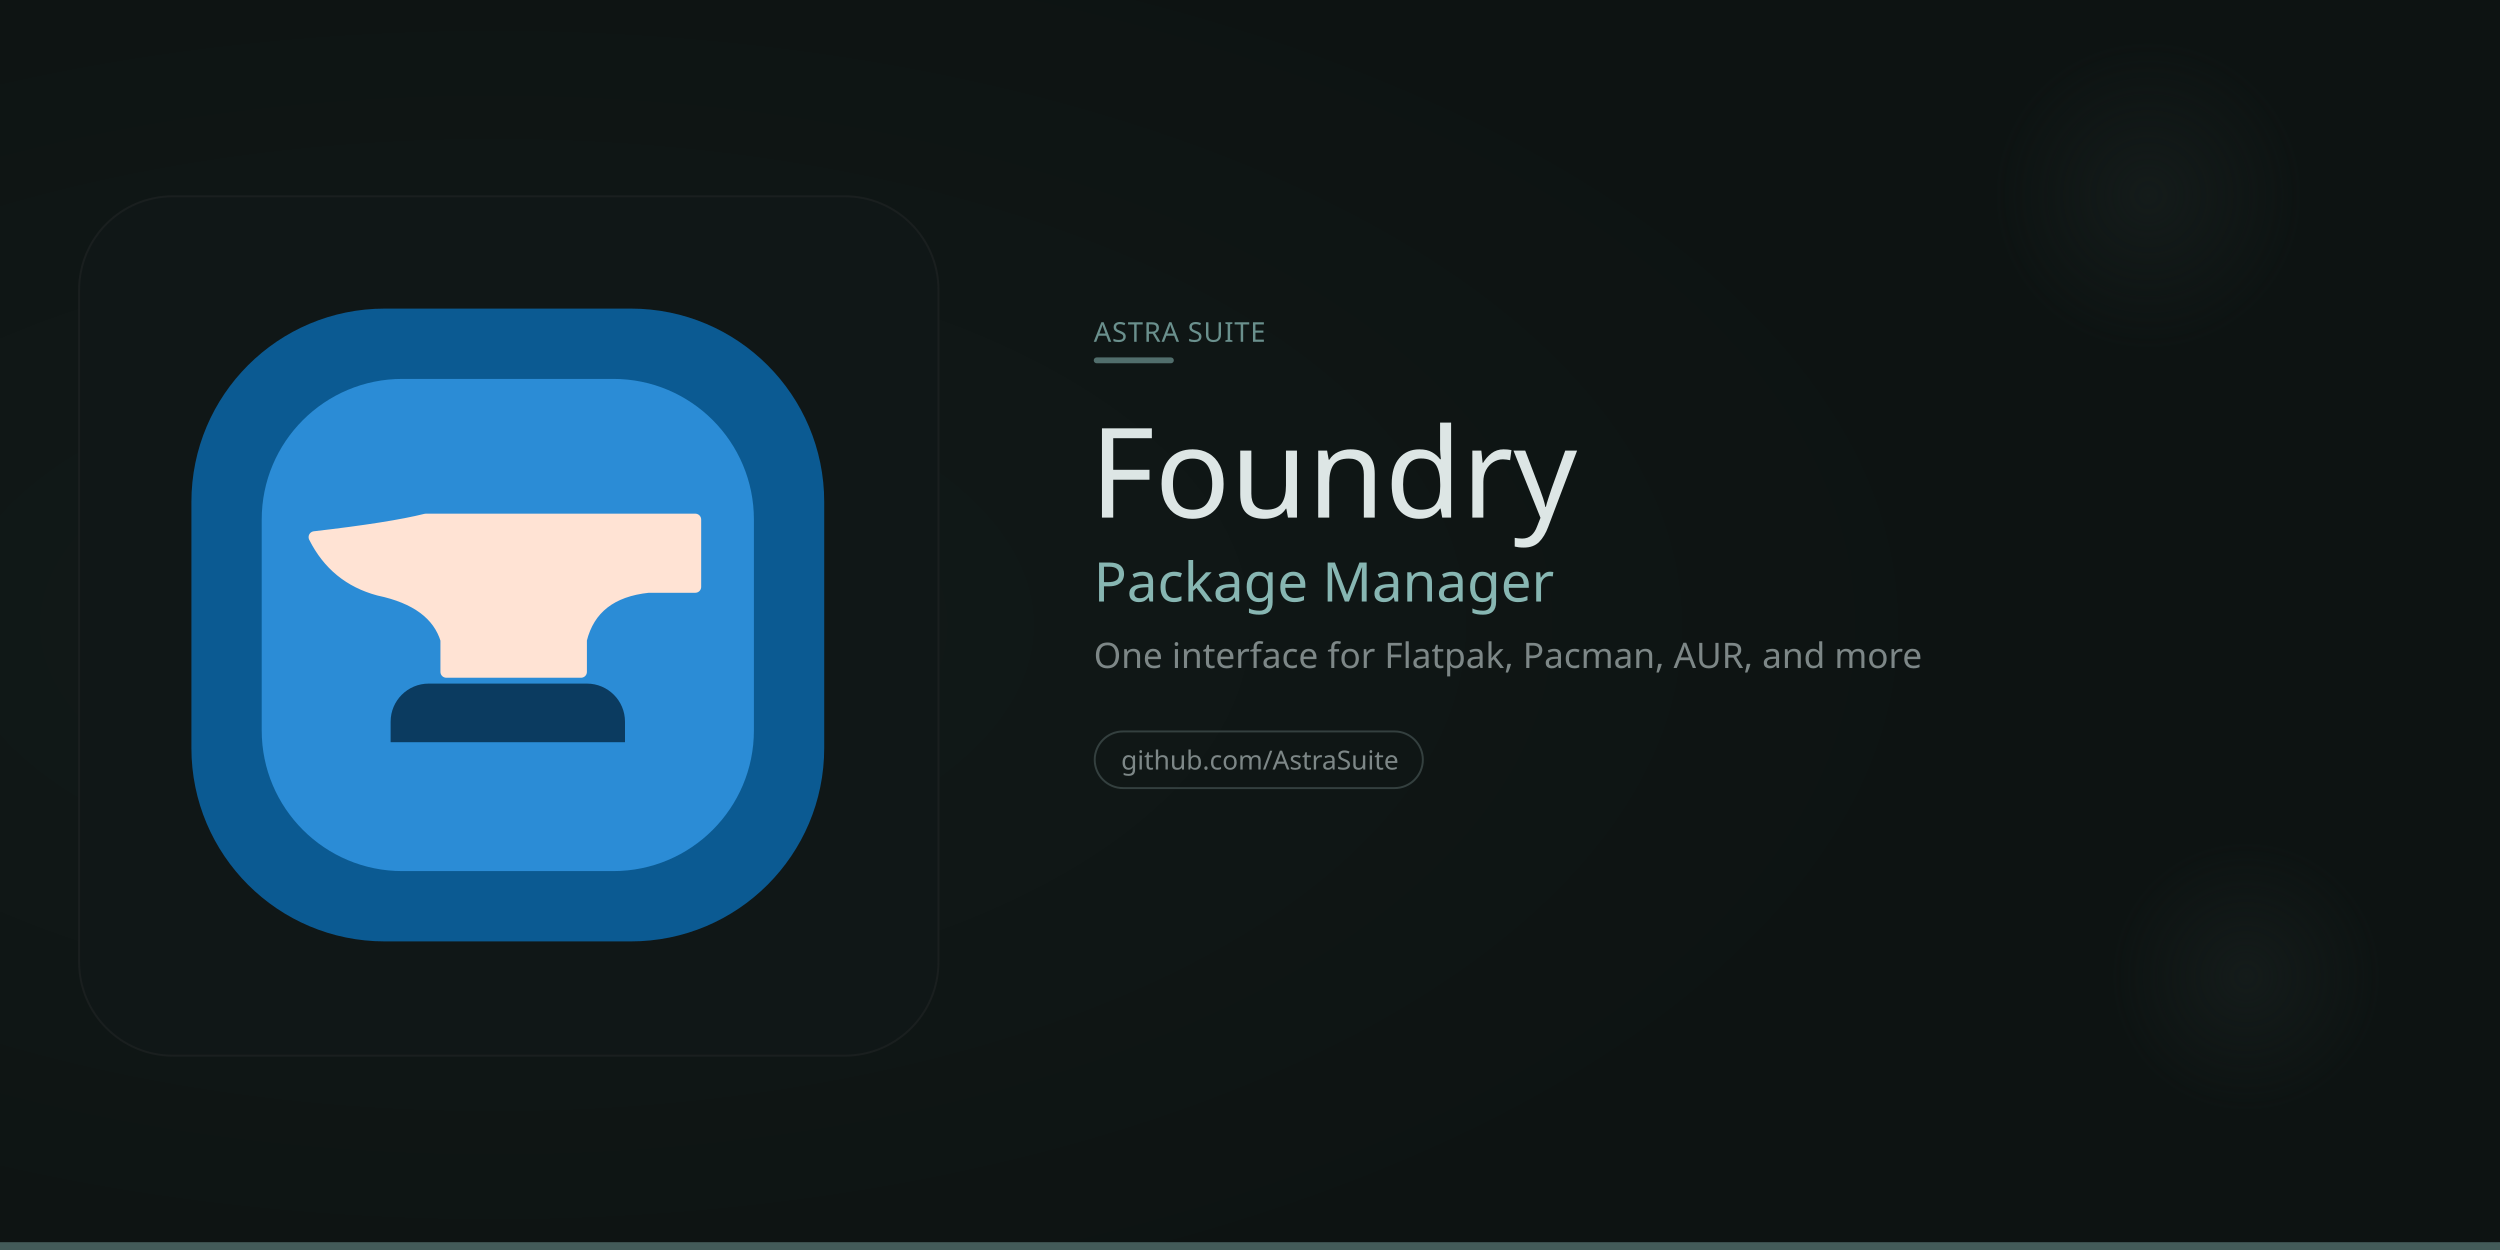
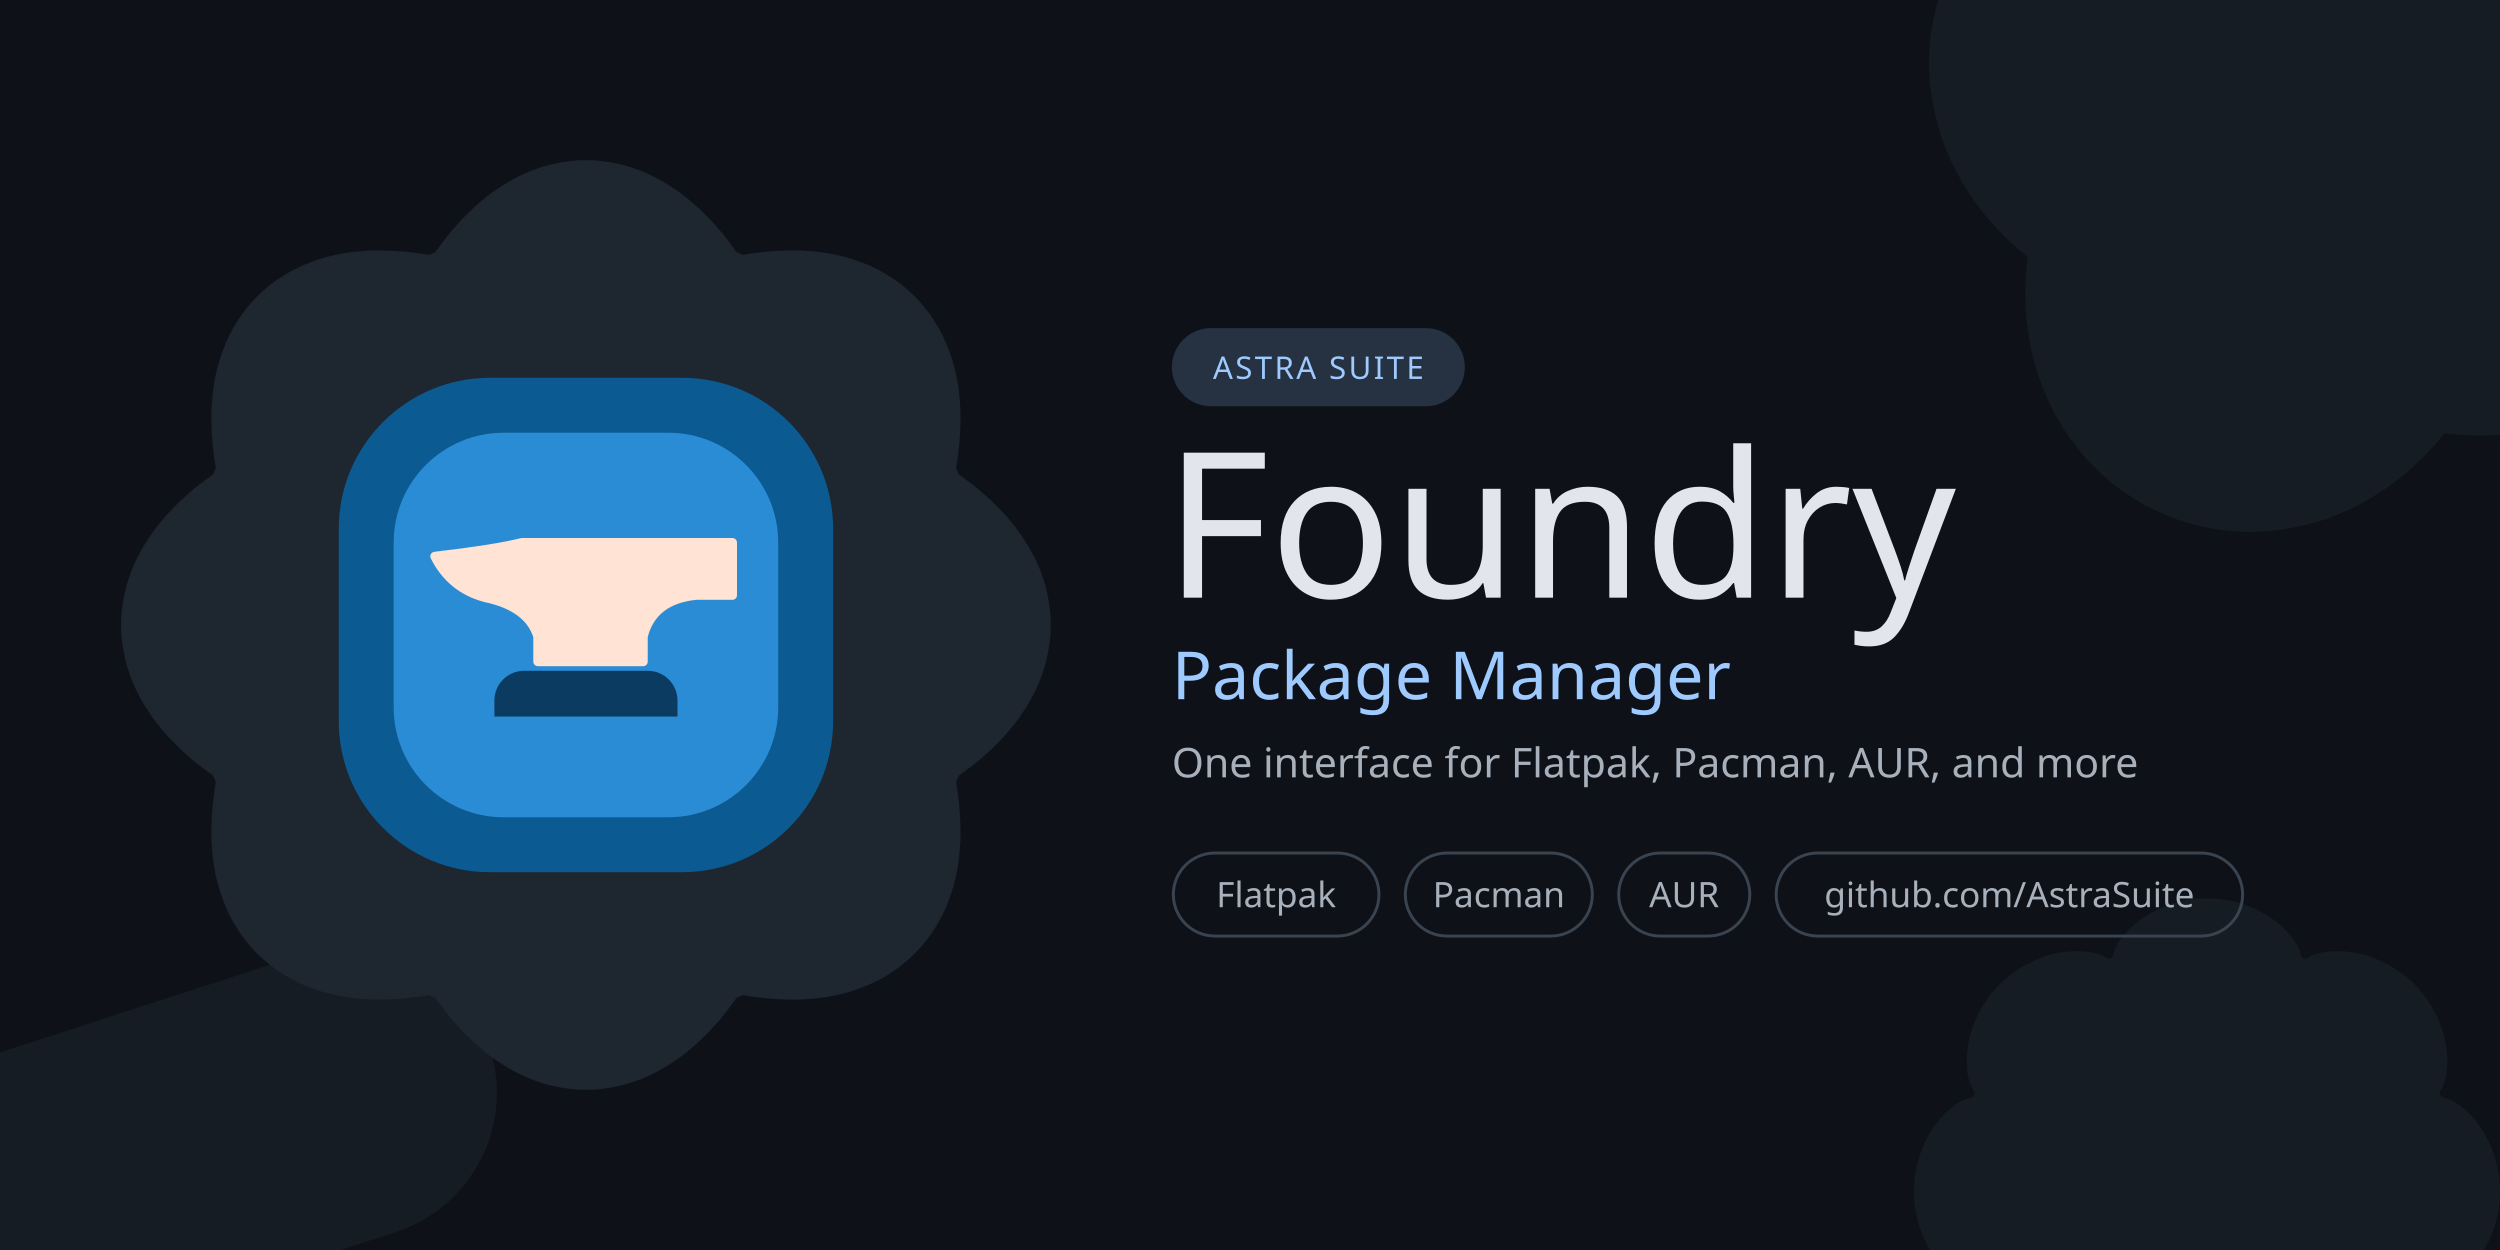
<svg xmlns="http://www.w3.org/2000/svg" width="1280" height="640" viewBox="0 0 1280 640">
-   <defs>
-     <radialGradient id="glow" cx="0.2" cy="0.5" r="0.6">
-       <stop offset="0" stop-color="#121A19" />
-       <stop offset="1" stop-color="#0D1312" />
-     </radialGradient>
-     <radialGradient id="orb" cx="0.5" cy="0.5" r="0.5">
-       <stop offset="0" stop-color="#1A2221" stop-opacity="0.55" />
-       <stop offset="1" stop-color="#1A2221" stop-opacity="0" />
-     </radialGradient>
-   </defs>
-   <rect width="1280" height="640" fill="url(#glow)" />
-   <circle cx="1100" cy="100" r="80" fill="url(#orb)" />
-   <circle cx="1150" cy="500" r="70" fill="url(#orb)" />
-   <rect y="636" width="1280" height="4" fill="#435B59" />
-   <rect x="40.5" y="100.5" width="440" height="440" rx="48" fill="#101717" stroke="#1A1F1F" />
-   <g transform="translate(68 128) scale(0.75)">
+   <rect width="1280" height="640" fill="#0E1218" />
+   <path d="M1383.4 151.8L1381.9 155.1L1380.3 158.4L1378.7 161.7L1376.8 164.9L1374.9 168.0L1372.9 171.1L1370.8 174.1L1368.6 177.0L1366.3 179.8L1363.9 182.6L1361.5 185.3L1358.9 187.9L1356.3 190.4L1353.6 192.9L1350.8 195.2L1347.9 197.5L1345.0 199.7L1342.0 201.8L1339.0 203.8L1335.9 205.6L1332.7 207.4L1329.5 209.1L1326.3 210.7L1323.0 212.2L1319.7 213.6L1316.3 214.9L1313.0 216.1L1309.6 217.2L1306.1 218.2L1302.7 219.1L1299.2 219.9L1295.8 220.6L1292.3 221.2L1288.9 221.7L1285.4 222.2L1281.9 222.5L1278.5 222.8L1275.0 222.9L1271.6 223.0L1268.2 223.0L1264.8 222.9L1261.5 222.7L1258.2 222.5L1254.8 222.2L1251.6 221.8L1249.5 224.3L1247.3 226.9L1245.1 229.4L1242.8 231.8L1240.5 234.2L1238.0 236.6L1235.5 238.9L1233.0 241.2L1230.3 243.5L1227.6 245.6L1224.8 247.7L1222.0 249.8L1219.1 251.7L1216.1 253.6L1213.0 255.5L1209.9 257.2L1206.8 258.9L1203.6 260.5L1200.3 262.0L1197.0 263.4L1193.7 264.7L1190.3 265.9L1186.8 267.0L1183.4 268.0L1179.9 268.9L1176.3 269.7L1172.8 270.4L1169.2 271.0L1165.6 271.5L1161.9 271.9L1158.3 272.1L1154.6 272.3L1151.0 272.3L1147.3 272.2L1143.7 272.0L1140.0 271.6L1136.4 271.2L1132.8 270.6L1129.2 269.9L1125.6 269.1L1122.1 268.2L1118.5 267.2L1115.1 266.1L1111.6 264.8L1108.2 263.4L1104.9 261.9L1101.6 260.3L1098.3 258.7L1095.1 256.8L1092.0 254.9L1088.9 252.9L1085.9 250.8L1083.0 248.6L1080.2 246.3L1077.4 243.9L1074.7 241.5L1072.1 238.9L1069.6 236.3L1067.1 233.6L1064.8 230.8L1062.5 227.9L1060.3 225.0L1058.2 222.0L1056.2 219.0L1054.4 215.9L1052.6 212.7L1050.9 209.5L1049.3 206.3L1047.8 203.0L1046.4 199.7L1045.1 196.3L1043.9 193.0L1042.8 189.6L1041.8 186.1L1040.9 182.7L1040.1 179.2L1039.4 175.8L1038.8 172.3L1038.3 168.9L1037.8 165.4L1037.5 161.9L1037.2 158.5L1037.1 155.0L1037.0 151.6L1037.0 148.2L1037.1 144.8L1037.3 141.5L1037.5 138.2L1037.8 134.8L1038.2 131.6L1035.7 129.5L1033.1 127.3L1030.6 125.1L1028.2 122.8L1025.8 120.5L1023.4 118.0L1021.1 115.5L1018.8 113.0L1016.5 110.3L1014.4 107.6L1012.3 104.8L1010.2 102.0L1008.3 99.1L1006.4 96.1L1004.5 93.0L1002.8 89.9L1001.1 86.8L999.5 83.6L998.0 80.3L996.6 77.0L995.3 73.7L994.1 70.3L993.0 66.8L992.0 63.4L991.1 59.9L990.3 56.3L989.6 52.8L989.0 49.2L988.5 45.6L988.1 41.9L987.9 38.3L987.7 34.6L987.7 31.0L987.8 27.3L988.0 23.7L988.4 20.0L988.8 16.4L989.4 12.8L990.1 9.2L990.9 5.6L991.8 2.1L992.8 -1.5L993.9 -4.9L995.2 -8.4L996.6 -11.8L998.1 -15.1L999.7 -18.4L1001.3 -21.7L1003.2 -24.9L1005.1 -28.0L1007.1 -31.1L1009.2 -34.1L1011.4 -37.0L1013.7 -39.8L1016.1 -42.6L1018.5 -45.3L1021.1 -47.9L1023.7 -50.4L1026.4 -52.9L1029.2 -55.2L1032.1 -57.5L1035.0 -59.7L1038.0 -61.8L1041.0 -63.8L1044.1 -65.6L1047.3 -67.4L1050.5 -69.1L1053.7 -70.7L1057.0 -72.2L1060.3 -73.6L1063.7 -74.9L1067.0 -76.1L1070.4 -77.2L1073.9 -78.2L1077.3 -79.1L1080.8 -79.9L1084.2 -80.6L1087.7 -81.2L1091.1 -81.7L1094.6 -82.2L1098.1 -82.5L1101.5 -82.8L1105.0 -82.9L1108.4 -83.0L1111.8 -83.0L1115.2 -82.9L1118.5 -82.7L1121.8 -82.5L1125.2 -82.2L1128.4 -81.8L1130.5 -84.3L1132.7 -86.9L1134.9 -89.4L1137.2 -91.8L1139.5 -94.2L1142.0 -96.6L1144.5 -98.9L1147.0 -101.2L1149.7 -103.5L1152.4 -105.6L1155.2 -107.7L1158.0 -109.8L1160.9 -111.7L1163.9 -113.6L1167.0 -115.5L1170.1 -117.2L1173.2 -118.9L1176.4 -120.5L1179.7 -122.0L1183.0 -123.4L1186.3 -124.7L1189.7 -125.9L1193.2 -127.0L1196.6 -128.0L1200.1 -128.9L1203.7 -129.7L1207.2 -130.4L1210.8 -131.0L1214.4 -131.5L1218.1 -131.9L1221.7 -132.1L1225.4 -132.3L1229.0 -132.3L1232.7 -132.2L1236.3 -132.0L1240.0 -131.6L1243.6 -131.2L1247.2 -130.6L1250.8 -129.9L1254.4 -129.1L1257.9 -128.2L1261.5 -127.2L1264.9 -126.1L1268.4 -124.8L1271.8 -123.4L1275.1 -121.9L1278.4 -120.3L1281.7 -118.7L1284.9 -116.8L1288.0 -114.9L1291.1 -112.9L1294.1 -110.8L1297.0 -108.6L1299.8 -106.3L1302.6 -103.9L1305.3 -101.5L1307.9 -98.9L1310.4 -96.3L1312.9 -93.6L1315.2 -90.8L1317.5 -87.9L1319.7 -85.0L1321.8 -82.0L1323.8 -79.0L1325.6 -75.9L1327.4 -72.7L1329.1 -69.5L1330.7 -66.3L1332.2 -63.0L1333.6 -59.7L1334.9 -56.3L1336.1 -53.0L1337.2 -49.6L1338.2 -46.1L1339.1 -42.7L1339.9 -39.2L1340.6 -35.8L1341.2 -32.3L1341.7 -28.9L1342.2 -25.4L1342.5 -21.9L1342.8 -18.5L1342.9 -15.0L1343.0 -11.6L1343.0 -8.2L1342.9 -4.8L1342.7 -1.5L1342.5 1.8L1342.2 5.2L1341.8 8.4L1344.3 10.5L1346.9 12.7L1349.4 14.9L1351.8 17.2L1354.2 19.5L1356.6 22.0L1358.9 24.5L1361.2 27.0L1363.5 29.7L1365.6 32.4L1367.7 35.2L1369.8 38.0L1371.7 40.9L1373.6 43.9L1375.5 47.0L1377.2 50.1L1378.9 53.2L1380.5 56.4L1382.0 59.7L1383.4 63.0L1384.7 66.3L1385.9 69.7L1387.0 73.2L1388.0 76.6L1388.9 80.1L1389.7 83.7L1390.4 87.2L1391.0 90.8L1391.5 94.4L1391.9 98.1L1392.1 101.7L1392.3 105.4L1392.3 109.0L1392.2 112.7L1392.0 116.3L1391.6 120.0L1391.2 123.6L1390.6 127.2L1389.9 130.8L1389.1 134.4L1388.2 137.9L1387.2 141.5L1386.1 144.9L1384.8 148.4Z" fill="#161C24" />
+   <path d="M1280.0 610.0L1279.9 612.6L1279.8 615.2L1279.5 617.8L1279.1 620.4L1278.6 623.0L1277.9 625.5L1277.2 628.1L1276.3 630.6L1275.3 633.0L1274.2 635.4L1273.0 637.8L1271.7 640.1L1270.3 642.4L1268.7 644.6L1267.0 646.7L1265.2 648.8L1263.2 650.7L1261.1 652.6L1258.8 654.4L1256.3 656.0L1253.4 657.4L1249.8 658.4L1248.9 660.5L1250.8 663.8L1251.8 666.8L1252.5 669.7L1252.8 672.6L1253.0 675.4L1253.0 678.2L1252.8 680.9L1252.5 683.6L1252.1 686.3L1251.5 688.9L1250.8 691.5L1250.0 694.0L1249.0 696.5L1248.0 698.9L1246.8 701.3L1245.6 703.6L1244.2 705.9L1242.8 708.0L1241.2 710.2L1239.6 712.2L1237.9 714.2L1236.1 716.1L1234.2 717.9L1232.2 719.6L1230.2 721.2L1228.0 722.8L1225.9 724.2L1223.6 725.6L1221.3 726.8L1218.9 728.0L1216.5 729.0L1214.0 730.0L1211.5 730.8L1208.9 731.5L1206.3 732.1L1203.6 732.5L1200.9 732.8L1198.2 733.0L1195.4 733.0L1192.6 732.8L1189.7 732.5L1186.8 731.8L1183.8 730.8L1180.5 728.9L1178.4 729.8L1177.4 733.4L1176.0 736.3L1174.4 738.8L1172.6 741.1L1170.7 743.2L1168.8 745.2L1166.7 747.0L1164.6 748.7L1162.4 750.3L1160.1 751.7L1157.8 753.0L1155.4 754.2L1153.0 755.3L1150.6 756.3L1148.1 757.2L1145.5 757.9L1143.0 758.6L1140.4 759.1L1137.8 759.5L1135.2 759.8L1132.6 759.9L1130.0 760.0L1127.4 759.9L1124.8 759.8L1122.2 759.5L1119.6 759.1L1117.0 758.6L1114.5 757.9L1111.9 757.2L1109.4 756.3L1107.0 755.3L1104.6 754.2L1102.2 753.0L1099.9 751.7L1097.6 750.3L1095.4 748.7L1093.3 747.0L1091.2 745.2L1089.3 743.2L1087.4 741.1L1085.6 738.8L1084.0 736.3L1082.6 733.4L1081.6 729.8L1079.5 728.9L1076.2 730.8L1073.2 731.8L1070.3 732.5L1067.4 732.8L1064.6 733.0L1061.8 733.0L1059.1 732.8L1056.4 732.5L1053.7 732.1L1051.1 731.5L1048.5 730.8L1046.0 730.0L1043.5 729.0L1041.1 728.0L1038.7 726.8L1036.4 725.6L1034.1 724.2L1032.0 722.8L1029.8 721.2L1027.8 719.6L1025.8 717.9L1023.9 716.1L1022.1 714.2L1020.4 712.2L1018.8 710.2L1017.2 708.0L1015.8 705.9L1014.4 703.6L1013.2 701.3L1012.0 698.9L1011.0 696.5L1010.0 694.0L1009.2 691.5L1008.5 688.9L1007.9 686.3L1007.5 683.6L1007.2 680.9L1007.0 678.2L1007.0 675.4L1007.2 672.6L1007.5 669.7L1008.2 666.8L1009.2 663.8L1011.1 660.5L1010.2 658.4L1006.6 657.4L1003.7 656.0L1001.2 654.4L998.9 652.6L996.8 650.7L994.8 648.8L993.0 646.7L991.3 644.6L989.7 642.4L988.3 640.1L987.0 637.8L985.8 635.4L984.7 633.0L983.7 630.6L982.8 628.1L982.1 625.5L981.4 623.0L980.9 620.4L980.5 617.8L980.2 615.2L980.1 612.6L980.0 610.0L980.1 607.4L980.2 604.8L980.5 602.2L980.9 599.6L981.4 597.0L982.1 594.5L982.8 591.9L983.7 589.4L984.7 587.0L985.8 584.6L987.0 582.2L988.3 579.9L989.7 577.6L991.3 575.4L993.0 573.3L994.8 571.2L996.8 569.3L998.9 567.4L1001.2 565.6L1003.7 564.0L1006.6 562.6L1010.2 561.6L1011.1 559.5L1009.2 556.2L1008.2 553.2L1007.5 550.3L1007.2 547.4L1007.0 544.6L1007.0 541.8L1007.2 539.1L1007.5 536.4L1007.9 533.7L1008.5 531.1L1009.2 528.5L1010.0 526.0L1011.0 523.5L1012.0 521.1L1013.2 518.7L1014.4 516.4L1015.8 514.1L1017.2 512.0L1018.8 509.8L1020.4 507.8L1022.1 505.8L1023.9 503.9L1025.8 502.1L1027.8 500.4L1029.8 498.8L1032.0 497.2L1034.1 495.8L1036.4 494.4L1038.7 493.2L1041.1 492.0L1043.5 491.0L1046.0 490.0L1048.5 489.2L1051.1 488.5L1053.7 487.9L1056.4 487.5L1059.1 487.2L1061.8 487.0L1064.6 487.0L1067.4 487.2L1070.3 487.5L1073.2 488.2L1076.2 489.2L1079.5 491.1L1081.6 490.2L1082.6 486.6L1084.0 483.7L1085.6 481.2L1087.4 478.9L1089.3 476.8L1091.2 474.8L1093.3 473.0L1095.4 471.3L1097.6 469.7L1099.9 468.3L1102.2 467.0L1104.6 465.8L1107.0 464.7L1109.4 463.7L1111.9 462.8L1114.5 462.1L1117.0 461.4L1119.6 460.9L1122.2 460.5L1124.8 460.2L1127.4 460.1L1130.0 460.0L1132.6 460.1L1135.2 460.2L1137.8 460.5L1140.4 460.9L1143.0 461.4L1145.5 462.1L1148.1 462.8L1150.6 463.7L1153.0 464.7L1155.4 465.8L1157.8 467.0L1160.1 468.3L1162.4 469.7L1164.6 471.3L1166.7 473.0L1168.8 474.8L1170.7 476.8L1172.6 478.9L1174.4 481.2L1176.0 483.7L1177.4 486.6L1178.4 490.2L1180.5 491.1L1183.8 489.2L1186.8 488.2L1189.7 487.5L1192.6 487.2L1195.4 487.0L1198.2 487.0L1200.9 487.2L1203.6 487.5L1206.3 487.9L1208.9 488.5L1211.5 489.2L1214.0 490.0L1216.5 491.0L1218.9 492.0L1221.3 493.2L1223.6 494.4L1225.9 495.8L1228.0 497.2L1230.2 498.8L1232.2 500.4L1234.2 502.1L1236.1 503.9L1237.9 505.8L1239.6 507.8L1241.2 509.8L1242.8 512.0L1244.2 514.1L1245.6 516.4L1246.8 518.7L1248.0 521.1L1249.0 523.5L1250.0 526.0L1250.8 528.5L1251.5 531.1L1252.1 533.7L1252.5 536.4L1252.8 539.1L1253.0 541.8L1253.0 544.6L1252.8 547.4L1252.5 550.3L1251.8 553.2L1250.8 556.2L1248.9 559.5L1249.8 561.6L1253.4 562.6L1256.3 564.0L1258.8 565.6L1261.1 567.4L1263.2 569.3L1265.2 571.2L1267.0 573.3L1268.7 575.4L1270.3 577.6L1271.7 579.9L1273.0 582.2L1274.2 584.6L1275.3 587.0L1276.3 589.4L1277.2 591.9L1277.9 594.5L1278.6 597.0L1279.1 599.6L1279.5 602.2L1279.8 604.8L1279.9 607.4Z" fill="#161C24" />
+   <path d="M-45.0 520H185.0A75.0 75.0 0 0 1 185.0 670H-45.0A75.0 75.0 0 0 1 -45.0 520Z" fill="#161C24" transform="rotate(-18 70 595)" />
+   <path d="M538.0 320.0L537.9 324.2L537.5 328.3L536.9 332.4L536.1 336.5L535.1 340.6L533.8 344.6L532.4 348.5L530.7 352.4L528.8 356.2L526.7 360.0L524.4 363.6L522.0 367.2L519.4 370.7L516.7 374.0L513.8 377.3L510.8 380.4L507.7 383.5L504.5 386.4L501.2 389.3L497.8 392.0L494.3 394.6L490.9 397.1L489.5 400.4L490.2 404.7L490.7 408.9L491.2 413.3L491.5 417.6L491.7 422.0L491.8 426.3L491.7 430.7L491.4 435.0L491.0 439.3L490.4 443.6L489.6 447.9L488.6 452.0L487.4 456.2L486.0 460.2L484.5 464.1L482.7 468.0L480.8 471.7L478.6 475.3L476.3 478.8L473.8 482.1L471.1 485.3L468.3 488.3L465.3 491.1L462.1 493.8L458.8 496.3L455.3 498.6L451.7 500.8L448.0 502.7L444.1 504.5L440.2 506.0L436.2 507.4L432.0 508.6L427.9 509.6L423.6 510.4L419.3 511.0L415.0 511.4L410.7 511.7L406.3 511.8L402.0 511.7L397.6 511.5L393.3 511.2L388.9 510.7L384.7 510.2L380.4 509.5L377.1 510.9L374.6 514.3L372.0 517.8L369.3 521.2L366.4 524.5L363.5 527.7L360.4 530.8L357.3 533.8L354.0 536.7L350.7 539.4L347.2 542.0L343.6 544.4L340.0 546.7L336.2 548.8L332.4 550.7L328.5 552.4L324.6 553.8L320.6 555.1L316.5 556.1L312.4 556.9L308.3 557.5L304.2 557.9L300.0 558.0L295.8 557.9L291.7 557.5L287.6 556.9L283.5 556.1L279.4 555.1L275.4 553.8L271.5 552.4L267.6 550.7L263.8 548.8L260.0 546.7L256.4 544.4L252.8 542.0L249.3 539.4L246.0 536.7L242.7 533.8L239.6 530.8L236.5 527.7L233.6 524.5L230.7 521.2L228.0 517.8L225.4 514.3L222.9 510.9L219.6 509.5L215.3 510.2L211.1 510.7L206.7 511.2L202.4 511.5L198.0 511.7L193.7 511.8L189.3 511.7L185.0 511.4L180.7 511.0L176.4 510.4L172.1 509.6L168.0 508.6L163.8 507.4L159.8 506.0L155.9 504.5L152.0 502.7L148.3 500.8L144.7 498.6L141.2 496.3L137.9 493.8L134.7 491.1L131.7 488.3L128.9 485.3L126.2 482.1L123.7 478.8L121.4 475.3L119.2 471.7L117.3 468.0L115.5 464.1L114.0 460.2L112.6 456.2L111.4 452.0L110.4 447.9L109.6 443.6L109.0 439.3L108.6 435.0L108.3 430.7L108.2 426.3L108.3 422.0L108.5 417.6L108.8 413.3L109.3 408.9L109.8 404.7L110.5 400.4L109.1 397.1L105.7 394.6L102.2 392.0L98.8 389.3L95.5 386.4L92.3 383.5L89.2 380.4L86.2 377.3L83.3 374.0L80.6 370.7L78.0 367.2L75.6 363.6L73.3 360.0L71.2 356.2L69.3 352.4L67.6 348.5L66.2 344.6L64.9 340.6L63.9 336.5L63.1 332.4L62.5 328.3L62.1 324.2L62.0 320.0L62.1 315.8L62.5 311.7L63.1 307.6L63.9 303.5L64.9 299.4L66.2 295.4L67.6 291.5L69.3 287.6L71.2 283.8L73.3 280.0L75.6 276.4L78.0 272.8L80.6 269.3L83.3 266.0L86.2 262.7L89.2 259.6L92.3 256.5L95.5 253.6L98.8 250.7L102.2 248.0L105.7 245.4L109.1 242.9L110.5 239.6L109.8 235.3L109.3 231.1L108.8 226.7L108.5 222.4L108.3 218.0L108.2 213.7L108.3 209.3L108.6 205.0L109.0 200.7L109.6 196.4L110.4 192.1L111.4 188.0L112.6 183.8L114.0 179.8L115.5 175.9L117.3 172.0L119.2 168.3L121.4 164.7L123.7 161.2L126.2 157.9L128.9 154.7L131.7 151.7L134.7 148.9L137.9 146.2L141.2 143.7L144.7 141.4L148.3 139.2L152.0 137.3L155.9 135.5L159.8 134.0L163.8 132.6L168.0 131.4L172.1 130.4L176.4 129.6L180.7 129.0L185.0 128.6L189.3 128.3L193.7 128.2L198.0 128.3L202.4 128.5L206.7 128.8L211.1 129.3L215.3 129.8L219.6 130.5L222.9 129.1L225.4 125.7L228.0 122.2L230.7 118.8L233.6 115.5L236.5 112.3L239.6 109.2L242.7 106.2L246.0 103.3L249.3 100.6L252.8 98.0L256.4 95.6L260.0 93.3L263.8 91.2L267.6 89.3L271.5 87.6L275.4 86.2L279.4 84.9L283.5 83.9L287.6 83.1L291.7 82.5L295.8 82.1L300.0 82.0L304.2 82.1L308.3 82.5L312.4 83.1L316.5 83.9L320.6 84.9L324.6 86.2L328.5 87.6L332.4 89.3L336.2 91.2L340.0 93.3L343.6 95.6L347.2 98.0L350.7 100.6L354.0 103.3L357.3 106.2L360.4 109.2L363.5 112.3L366.4 115.5L369.3 118.8L372.0 122.2L374.6 125.7L377.1 129.1L380.4 130.5L384.7 129.8L388.9 129.3L393.3 128.8L397.6 128.5L402.0 128.3L406.3 128.2L410.7 128.3L415.0 128.6L419.3 129.0L423.6 129.6L427.9 130.4L432.0 131.4L436.2 132.6L440.2 134.0L444.1 135.5L448.0 137.3L451.7 139.2L455.3 141.4L458.8 143.7L462.1 146.2L465.3 148.9L468.3 151.7L471.1 154.7L473.8 157.9L476.3 161.2L478.6 164.7L480.8 168.3L482.7 172.0L484.5 175.9L486.0 179.8L487.4 183.8L488.6 188.0L489.6 192.1L490.4 196.4L491.0 200.7L491.4 205.0L491.7 209.3L491.8 213.7L491.7 218.0L491.5 222.4L491.2 226.7L490.7 231.1L490.2 235.3L489.5 239.6L490.9 242.9L494.3 245.4L497.8 248.0L501.2 250.7L504.5 253.6L507.7 256.5L510.8 259.6L513.8 262.7L516.7 266.0L519.4 269.3L522.0 272.8L524.4 276.4L526.7 280.0L528.8 283.8L530.7 287.6L532.4 291.5L533.8 295.4L535.1 299.4L536.1 303.5L536.9 307.6L537.5 311.7L537.9 315.8Z" fill="#1E2630" />
+   <svg x="150" y="170" width="300" height="300" viewBox="0 0 512 512">
    <rect x="40" y="40" width="432" height="432" rx="132" fill="#0B5A92" />
    <rect x="88" y="88" width="336" height="336" rx="96" fill="#2B8CD6" />
    <path d="M124 196Q176 190 200 184H384V230H352Q314 234 306 266V288H214V266Q206 240 168 232Q138 224 124 196Z" fill="#FFE3D4" stroke="#FFE3D4" stroke-width="8" stroke-linejoin="round" />
    <path d="M176 336v-14a26 26 0 0 1 26-26h108a26 26 0 0 1 26 26v14Z" fill="#0B3B60" />
-   </g>
+   </svg>
  <g font-family="Google Sans Flex, Google Sans, sans-serif">
-     <text x="560" y="175" font-size="14" letter-spacing="0.4" fill="#6A908D">ASTRA SUITE</text>
-     <rect x="560" y="183" width="41" height="3" rx="1.5" fill="#516E6C" />
-     <text x="558" y="265" font-size="64" fill="#DDE6E5">Foundry</text>
-     <text x="560" y="308" font-size="28" fill="#87B6B2">Package Manager</text>
-     <text x="560" y="342" font-size="18" fill="#7D8787">One interface for Flatpak, Pacman, AUR, and more</text>
-     <rect x="560.5" y="374.5" width="168" height="29" rx="14.5" fill="none" stroke="#34403F" />
-     <text x="574" y="394" font-size="13.5" fill="#7D8787">github.com/AstraSuite</text>
+     <path d="M620.0 168H730.0A20.0 20.0 0 0 1 730.0 208H620.0A20.0 20.0 0 0 1 620.0 168Z" fill="#263241" />
+     <text x="675" y="194" font-size="16" letter-spacing="1.2" fill="#9ECAFF" text-anchor="middle">ASTRA SUITE</text>
+     <text x="596" y="306" font-size="104" fill="#E2E6EC">Foundry</text>
+     <text x="600" y="358" font-size="34" fill="#9ECAFF">Package Manager</text>
+     <text x="600" y="398" font-size="21" fill="#A8B0BC">One interface for Flatpak, Pacman, AUR, and more</text>
+     <path d="M622.0 436.75H684.78A21.25 21.25 0 0 1 684.78 479.25H622.0A21.25 21.25 0 0 1 622.0 436.75Z" fill="none" stroke="#3A4350" stroke-width="1.5" />
+     <text x="653.4" y="464.5" font-size="18" fill="#A8B0BC" text-anchor="middle">Flatpak</text>
+     <path d="M740.78 436.75H794.02A21.25 21.25 0 0 1 794.02 479.25H740.78A21.25 21.25 0 0 1 740.78 436.75Z" fill="none" stroke="#3A4350" stroke-width="1.5" />
+     <text x="767.4" y="464.5" font-size="18" fill="#A8B0BC" text-anchor="middle">Pacman</text>
+     <path d="M850.02 436.75H874.64A21.25 21.25 0 0 1 874.64 479.25H850.02A21.25 21.25 0 0 1 850.02 436.75Z" fill="none" stroke="#3A4350" stroke-width="1.5" />
+     <text x="862.3" y="464.5" font-size="18" fill="#A8B0BC" text-anchor="middle">AUR</text>
+     <path d="M930.64 436.75H1126.98A21.25 21.25 0 0 1 1126.98 479.25H930.64A21.25 21.25 0 0 1 930.64 436.75Z" fill="none" stroke="#3A4350" stroke-width="1.5" />
+     <text x="1028.8" y="464.5" font-size="18" fill="#A8B0BC" text-anchor="middle">github.com/AstraSuite</text>
  </g>
</svg>
